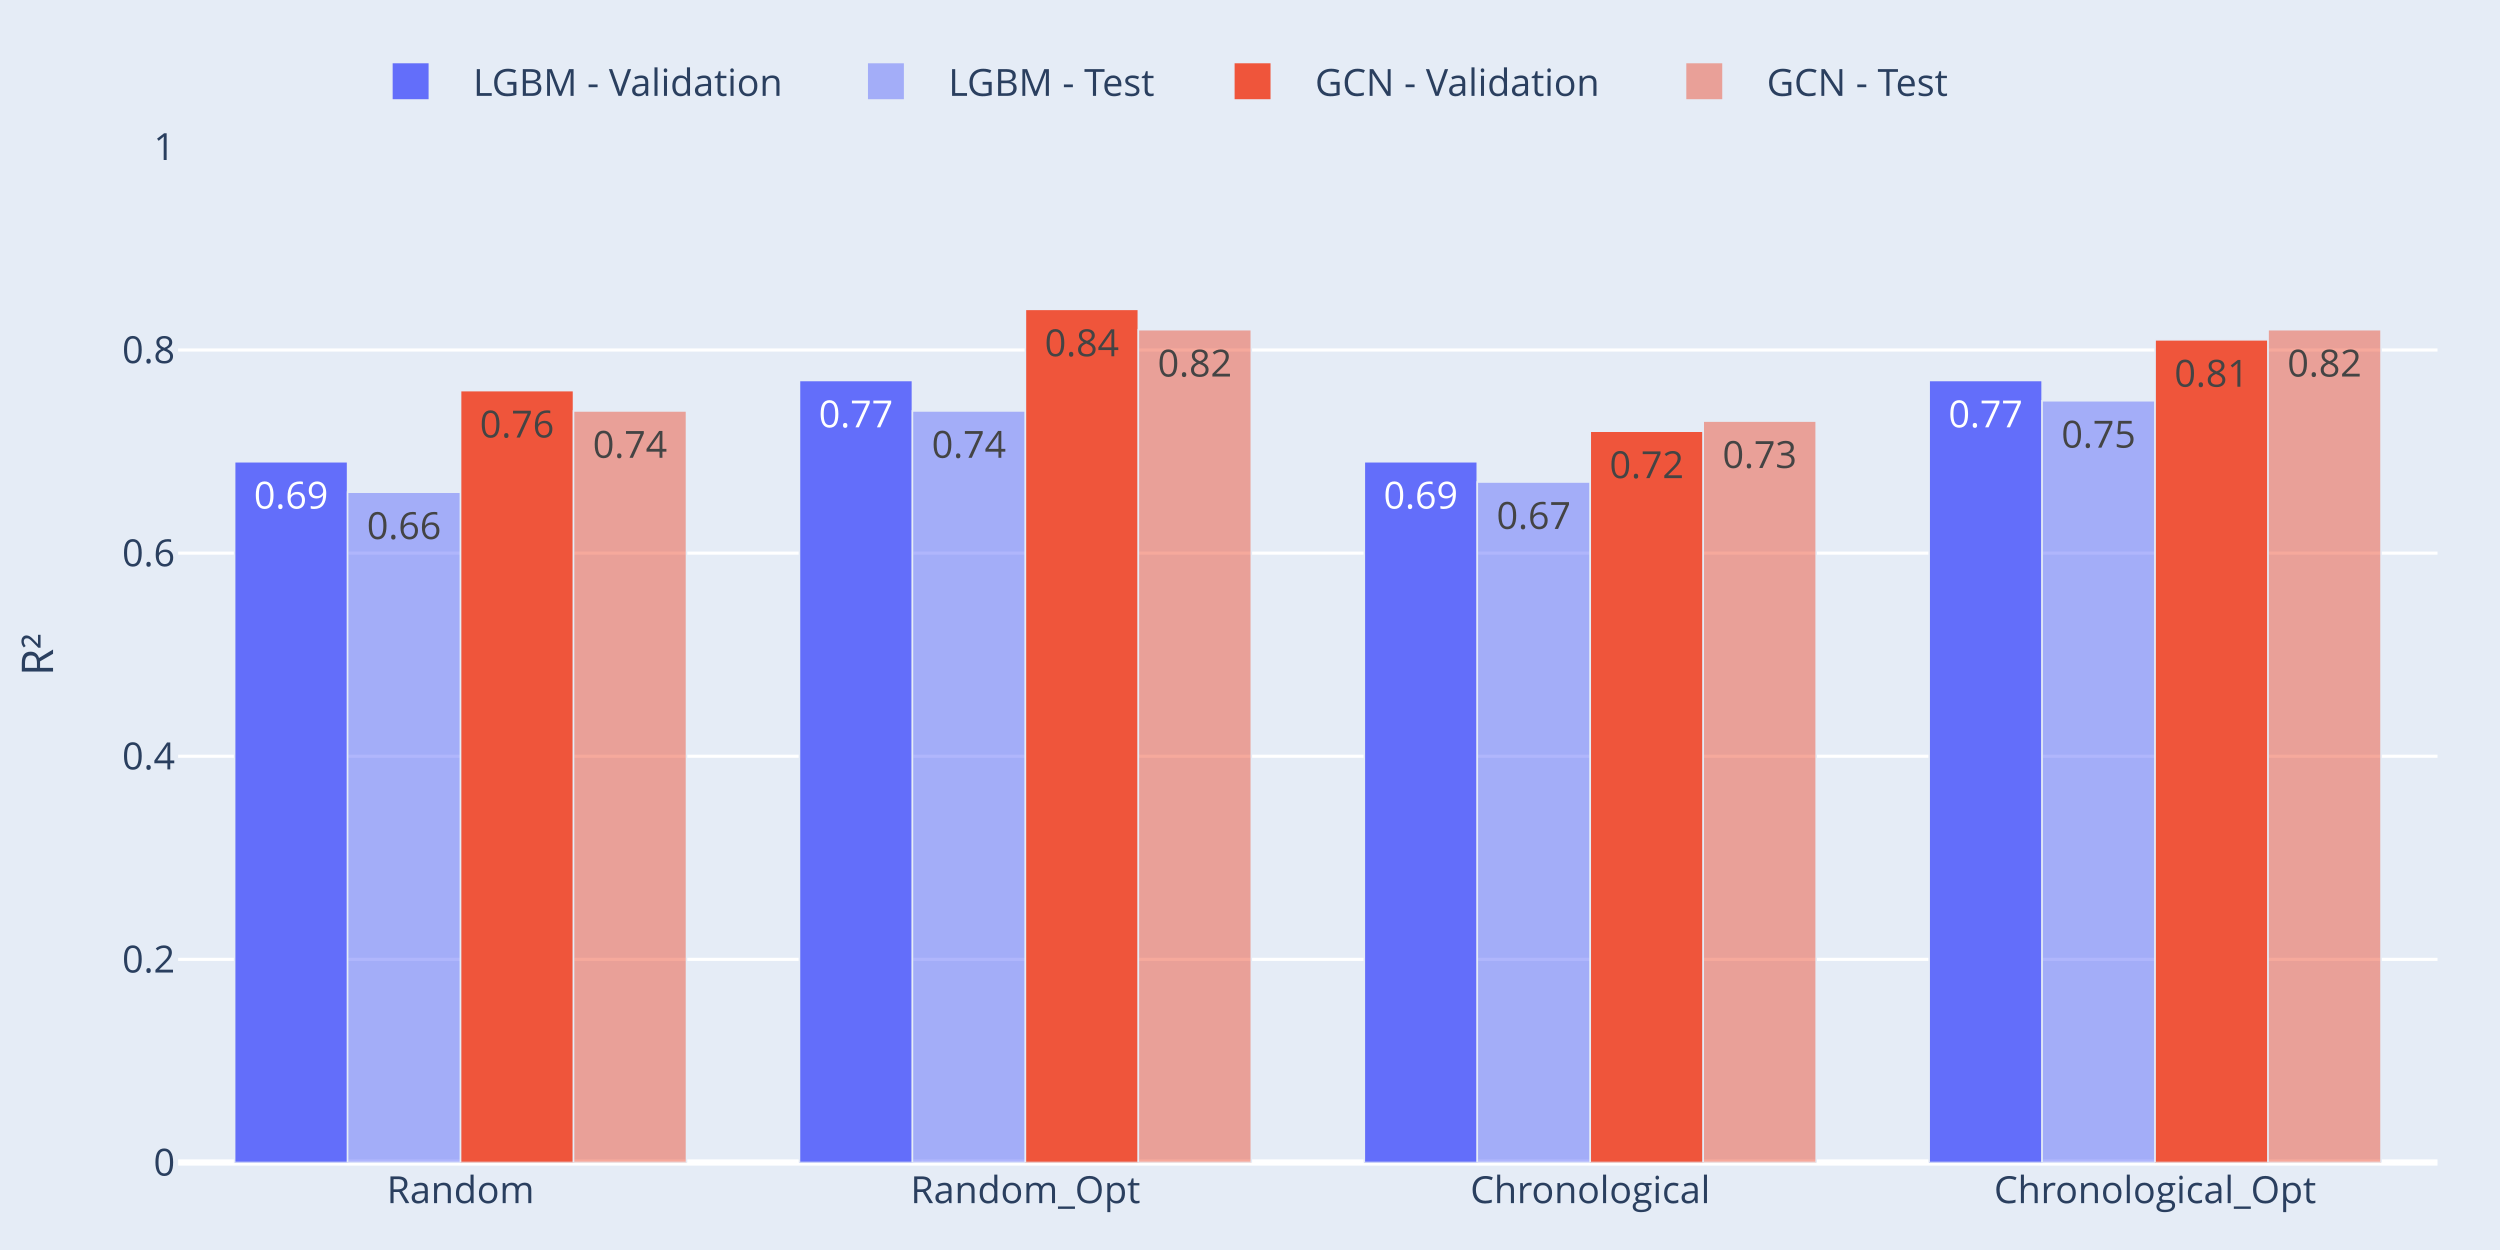
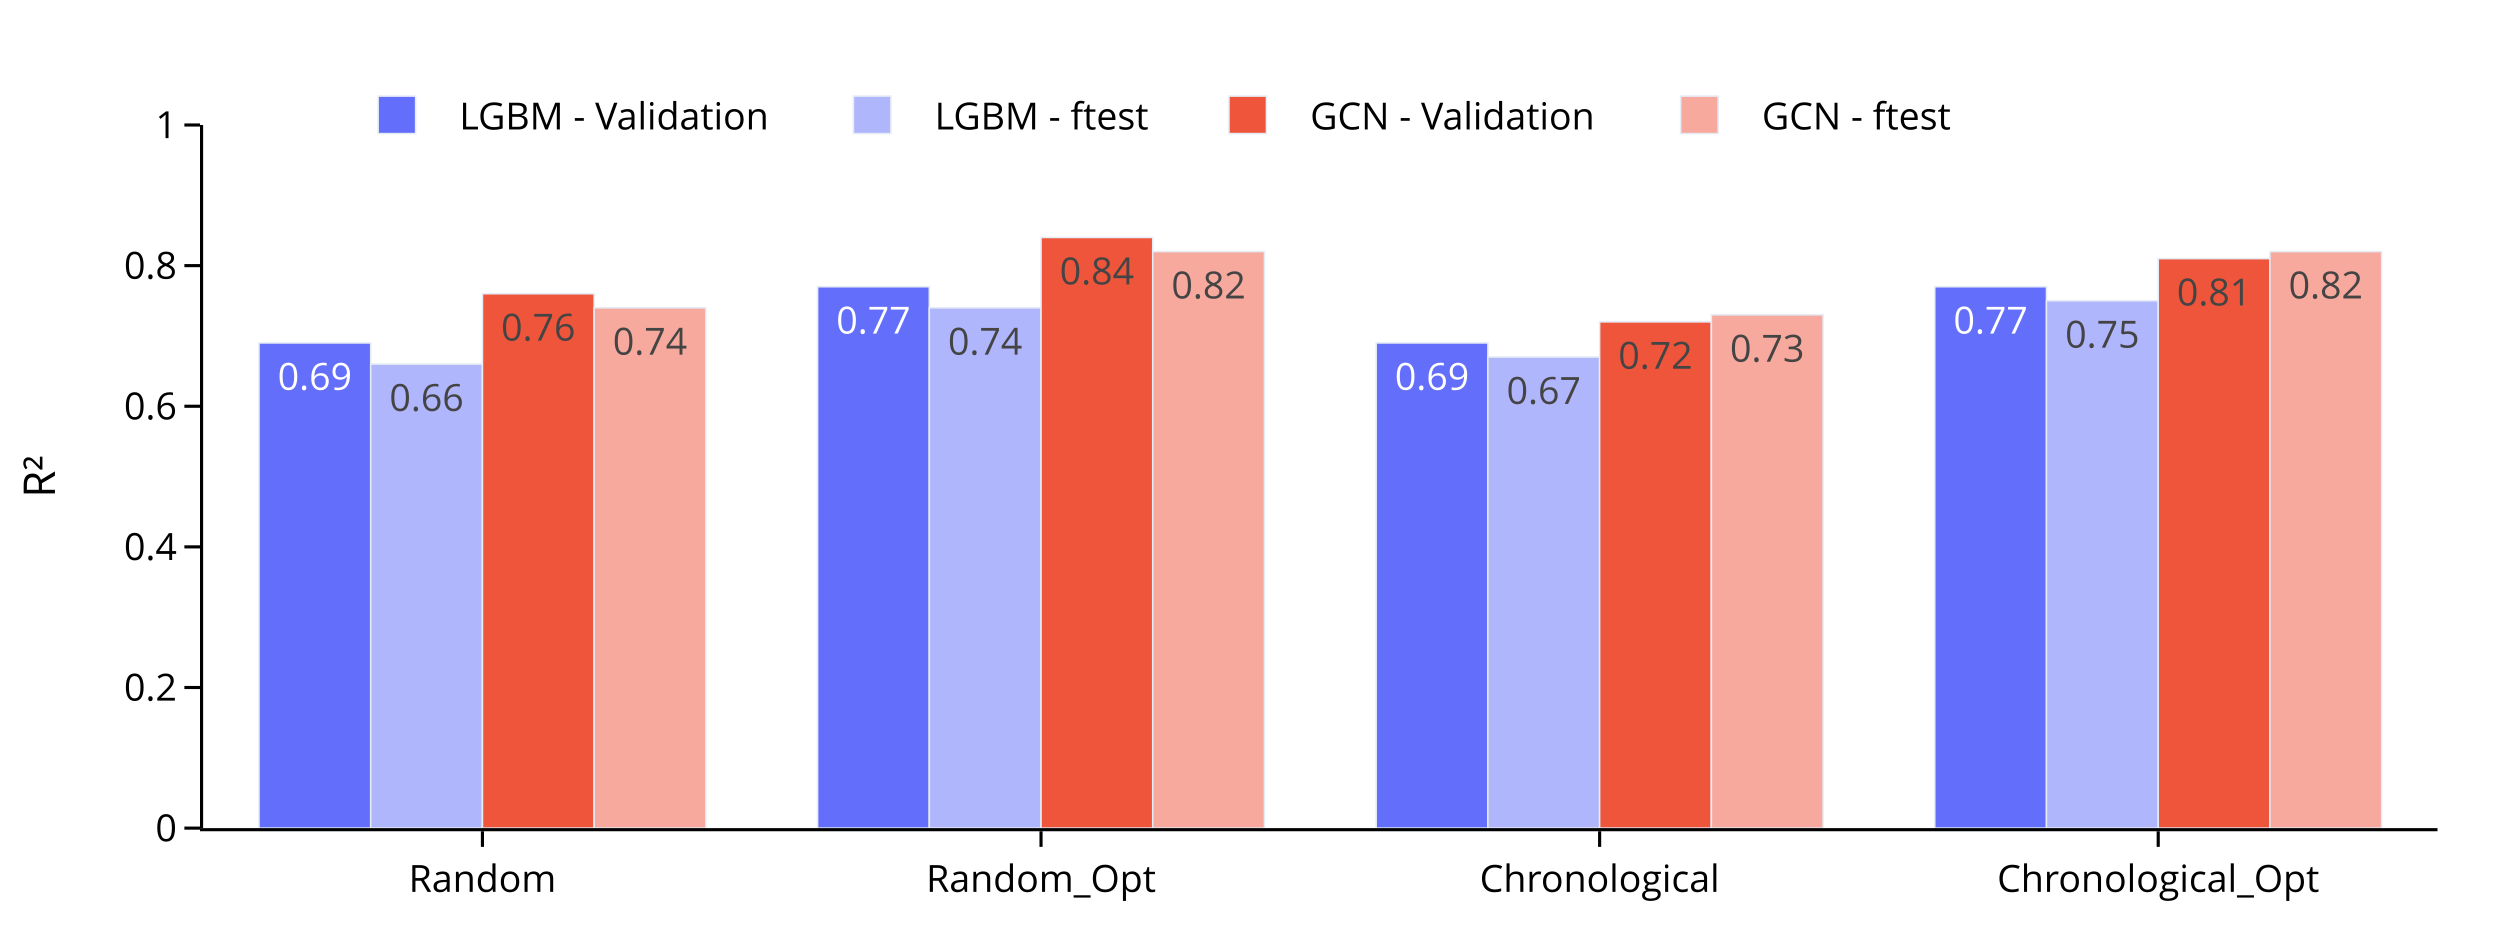
- <svg xmlns="http://www.w3.org/2000/svg" class="main-svg" width="1600" height="800" style="" viewBox="0 0 800 400">
-   <rect x="0" y="0" width="800" height="400" style="fill: rgb(229, 236, 246); fill-opacity: 1;" />
-   <defs id="defs-469ec6">
+ <svg xmlns="http://www.w3.org/2000/svg" class="main-svg" width="1600" height="600" style="" viewBox="0 0 800 300">
+   <rect x="0" y="0" width="800" height="300" style="fill: rgb(255, 255, 255); fill-opacity: 1;" />
+   <defs id="defs-5782c9">
    <g class="clips">
-       <clipPath id="clip469ec6xyplot" class="plotclip">
-         <rect width="723" height="325" />
-       </clipPath>
-       <clipPath class="axesclip" id="clip469ec6x">
-         <rect x="57" y="0" width="723" height="400" />
-       </clipPath>
-       <clipPath class="axesclip" id="clip469ec6y">
-         <rect x="0" y="47" width="800" height="325" />
-       </clipPath>
-       <clipPath class="axesclip" id="clip469ec6xy">
-         <rect x="57" y="47" width="723" height="325" />
+       <clipPath id="clip5782c9xyplot" class="plotclip">
+         <rect width="715" height="225" />
+       </clipPath>
+       <clipPath class="axesclip" id="clip5782c9x">
+         <rect x="65" y="0" width="715" height="300" />
+       </clipPath>
+       <clipPath class="axesclip" id="clip5782c9y">
+         <rect x="0" y="40" width="800" height="225" />
+       </clipPath>
+       <clipPath class="axesclip" id="clip5782c9xy">
+         <rect x="65" y="40" width="715" height="225" />
      </clipPath>
    </g>
    <g class="gradients" />
    <g class="patterns" />
  </defs>
  <g class="bglayer" />
  <g class="layer-below">
    <g class="imagelayer" />
    <g class="shapelayer" />
  </g>
  <g class="cartesianlayer">
    <g class="subplot xy">
      <g class="layer-subplot">
        <g class="shapelayer" />
        <g class="imagelayer" />
      </g>
      <g class="minor-gridlayer">
        <g class="x" />
        <g class="y" />
      </g>
      <g class="gridlayer">
        <g class="x" />
        <g class="y">
-           <path class="ygrid crisp" transform="translate(0,307)" d="M57,0h723" style="stroke: rgb(255, 255, 255); stroke-opacity: 1; stroke-width: 1px;" />
-           <path class="ygrid crisp" transform="translate(0,242)" d="M57,0h723" style="stroke: rgb(255, 255, 255); stroke-opacity: 1; stroke-width: 1px;" />
-           <path class="ygrid crisp" transform="translate(0,177)" d="M57,0h723" style="stroke: rgb(255, 255, 255); stroke-opacity: 1; stroke-width: 1px;" />
-           <path class="ygrid crisp" transform="translate(0,112)" d="M57,0h723" style="stroke: rgb(255, 255, 255); stroke-opacity: 1; stroke-width: 1px;" />
+           <path class="ygrid crisp" transform="translate(0,220)" d="M65,0h715" style="stroke: rgb(255, 255, 255); stroke-opacity: 1; stroke-width: 1px;" />
+           <path class="ygrid crisp" transform="translate(0,175)" d="M65,0h715" style="stroke: rgb(255, 255, 255); stroke-opacity: 1; stroke-width: 1px;" />
+           <path class="ygrid crisp" transform="translate(0,130)" d="M65,0h715" style="stroke: rgb(255, 255, 255); stroke-opacity: 1; stroke-width: 1px;" />
+           <path class="ygrid crisp" transform="translate(0,85)" d="M65,0h715" style="stroke: rgb(255, 255, 255); stroke-opacity: 1; stroke-width: 1px;" />
        </g>
      </g>
      <g class="zerolinelayer">
-         <path class="yzl zl crisp" transform="translate(0,372)" d="M57,0h723" style="stroke: rgb(255, 255, 255); stroke-opacity: 1; stroke-width: 2px;" />
+         <path class="yzl zl crisp" transform="translate(0,265)" d="M65,0h715" style="stroke: rgb(255, 255, 255); stroke-opacity: 1; stroke-width: 2px;" />
      </g>
      <g class="layer-between">
        <g class="shapelayer" />
        <g class="imagelayer" />
      </g>
      <path class="xlines-below" />
      <path class="ylines-below" />
      <g class="overlines-below" />
      <g class="xaxislayer-below" />
      <g class="yaxislayer-below" />
      <g class="overaxes-below" />
      <g class="overplot">
-         <g class="xy" transform="translate(57,47)" clip-path="url(#clip469ec6xyplot)">
+         <g class="xy" transform="translate(65,40)" clip-path="url(#clip5782c9xyplot)">
          <g class="barlayer mlayer">
            <g class="trace bars" style="opacity: 1;">
              <g class="points">
                <g class="point">
-                   <path d="M18.08,325V100.75H54.23V325Z" style="vector-effect: none; opacity: 1; stroke-width: 0.5px; fill: rgb(99, 110, 250); fill-opacity: 1; stroke: rgb(229, 236, 246); stroke-opacity: 1;" />
-                   <text class="bartext bartext-inside" text-anchor="middle" data-notex="1" x="0" y="0" style="font-family: 'Open Sans', verdana, arial, sans-serif; font-size: 12px; fill: rgb(255, 255, 255); fill-opacity: 1; white-space: pre;" transform="translate(36.155,115.75)">0.69</text>
-                 </g>
-                 <g class="point">
-                   <path d="M198.83,325V74.75H234.98V325Z" style="vector-effect: none; opacity: 1; stroke-width: 0.5px; fill: rgb(99, 110, 250); fill-opacity: 1; stroke: rgb(229, 236, 246); stroke-opacity: 1;" />
-                   <text class="bartext bartext-inside" text-anchor="middle" data-notex="1" x="0" y="0" style="font-family: 'Open Sans', verdana, arial, sans-serif; font-size: 12px; fill: rgb(255, 255, 255); fill-opacity: 1; white-space: pre;" transform="translate(216.905,89.75)">0.77</text>
-                 </g>
-                 <g class="point">
-                   <path d="M379.58,325V100.75H415.73V325Z" style="vector-effect: none; opacity: 1; stroke-width: 0.5px; fill: rgb(99, 110, 250); fill-opacity: 1; stroke: rgb(229, 236, 246); stroke-opacity: 1;" />
-                   <text class="bartext bartext-inside" text-anchor="middle" data-notex="1" x="0" y="0" style="font-family: 'Open Sans', verdana, arial, sans-serif; font-size: 12px; fill: rgb(255, 255, 255); fill-opacity: 1; white-space: pre;" transform="translate(397.655,115.75)">0.69</text>
-                 </g>
-                 <g class="point">
-                   <path d="M560.33,325V74.75H596.48V325Z" style="vector-effect: none; opacity: 1; stroke-width: 0.5px; fill: rgb(99, 110, 250); fill-opacity: 1; stroke: rgb(229, 236, 246); stroke-opacity: 1;" />
-                   <text class="bartext bartext-inside" text-anchor="middle" data-notex="1" x="0" y="0" style="font-family: 'Open Sans', verdana, arial, sans-serif; font-size: 12px; fill: rgb(255, 255, 255); fill-opacity: 1; white-space: pre;" transform="translate(578.405,89.75)">0.77</text>
-                 </g>
-               </g>
-             </g>
-             <g class="trace bars" style="opacity: 1;">
-               <g class="points">
-                 <g class="point">
-                   <path d="M54.23,325V110.5H90.38V325Z" style="vector-effect: none; opacity: 1; stroke-width: 0.5px; fill: rgb(99, 110, 250); fill-opacity: 0.5; stroke: rgb(229, 236, 246); stroke-opacity: 1;" />
-                   <text class="bartext bartext-inside" text-anchor="middle" data-notex="1" x="0" y="0" style="font-family: 'Open Sans', verdana, arial, sans-serif; font-size: 12px; fill: rgb(68, 68, 68); fill-opacity: 1; white-space: pre;" transform="translate(72.305,125.5)">0.66</text>
-                 </g>
-                 <g class="point">
-                   <path d="M234.98,325V84.5H271.13V325Z" style="vector-effect: none; opacity: 1; stroke-width: 0.5px; fill: rgb(99, 110, 250); fill-opacity: 0.5; stroke: rgb(229, 236, 246); stroke-opacity: 1;" />
-                   <text class="bartext bartext-inside" text-anchor="middle" data-notex="1" x="0" y="0" style="font-family: 'Open Sans', verdana, arial, sans-serif; font-size: 12px; fill: rgb(68, 68, 68); fill-opacity: 1; white-space: pre;" transform="translate(253.055,99.5)">0.74</text>
-                 </g>
-                 <g class="point">
-                   <path d="M415.73,325V107.25H451.88V325Z" style="vector-effect: none; opacity: 1; stroke-width: 0.5px; fill: rgb(99, 110, 250); fill-opacity: 0.5; stroke: rgb(229, 236, 246); stroke-opacity: 1;" />
-                   <text class="bartext bartext-inside" text-anchor="middle" data-notex="1" x="0" y="0" style="font-family: 'Open Sans', verdana, arial, sans-serif; font-size: 12px; fill: rgb(68, 68, 68); fill-opacity: 1; white-space: pre;" transform="translate(433.805,122.25)">0.67</text>
-                 </g>
-                 <g class="point">
-                   <path d="M596.47,325V81.25H632.63V325Z" style="vector-effect: none; opacity: 1; stroke-width: 0.5px; fill: rgb(99, 110, 250); fill-opacity: 0.5; stroke: rgb(229, 236, 246); stroke-opacity: 1;" />
-                   <text class="bartext bartext-inside" text-anchor="middle" data-notex="1" x="0" y="0" style="font-family: 'Open Sans', verdana, arial, sans-serif; font-size: 12px; fill: rgb(68, 68, 68); fill-opacity: 1; white-space: pre;" transform="translate(614.55,96.25)">0.75</text>
-                 </g>
-               </g>
-             </g>
-             <g class="trace bars" style="opacity: 1;">
-               <g class="points">
-                 <g class="point">
-                   <path d="M90.38,325V78H126.53V325Z" style="vector-effect: none; opacity: 1; stroke-width: 0.5px; fill: rgb(239, 85, 59); fill-opacity: 1; stroke: rgb(229, 236, 246); stroke-opacity: 1;" />
-                   <text class="bartext bartext-inside" text-anchor="middle" data-notex="1" x="0" y="0" style="font-family: 'Open Sans', verdana, arial, sans-serif; font-size: 12px; fill: rgb(68, 68, 68); fill-opacity: 1; white-space: pre;" transform="translate(108.455,93)">0.76</text>
-                 </g>
-                 <g class="point">
-                   <path d="M271.13,325V52H307.27V325Z" style="vector-effect: none; opacity: 1; stroke-width: 0.5px; fill: rgb(239, 85, 59); fill-opacity: 1; stroke: rgb(229, 236, 246); stroke-opacity: 1;" />
-                   <text class="bartext bartext-inside" text-anchor="middle" data-notex="1" x="0" y="0" style="font-family: 'Open Sans', verdana, arial, sans-serif; font-size: 12px; fill: rgb(68, 68, 68); fill-opacity: 1; white-space: pre;" transform="translate(289.2,67)">0.84</text>
-                 </g>
-                 <g class="point">
-                   <path d="M451.88,325V91H488.03V325Z" style="vector-effect: none; opacity: 1; stroke-width: 0.5px; fill: rgb(239, 85, 59); fill-opacity: 1; stroke: rgb(229, 236, 246); stroke-opacity: 1;" />
-                   <text class="bartext bartext-inside" text-anchor="middle" data-notex="1" x="0" y="0" style="font-family: 'Open Sans', verdana, arial, sans-serif; font-size: 12px; fill: rgb(68, 68, 68); fill-opacity: 1; white-space: pre;" transform="translate(469.955,106)">0.72</text>
-                 </g>
-                 <g class="point">
-                   <path d="M632.63,325V61.75H668.78V325Z" style="vector-effect: none; opacity: 1; stroke-width: 0.5px; fill: rgb(239, 85, 59); fill-opacity: 1; stroke: rgb(229, 236, 246); stroke-opacity: 1;" />
-                   <text class="bartext bartext-inside" text-anchor="middle" data-notex="1" x="0" y="0" style="font-family: 'Open Sans', verdana, arial, sans-serif; font-size: 12px; fill: rgb(68, 68, 68); fill-opacity: 1; white-space: pre;" transform="translate(650.705,76.75)">0.81</text>
-                 </g>
-               </g>
-             </g>
-             <g class="trace bars" style="opacity: 1;">
-               <g class="points">
-                 <g class="point">
-                   <path d="M126.53,325V84.5H162.68V325Z" style="vector-effect: none; opacity: 1; stroke-width: 0.5px; fill: rgb(239, 85, 59); fill-opacity: 0.5; stroke: rgb(229, 236, 246); stroke-opacity: 1;" />
-                   <text class="bartext bartext-inside" text-anchor="middle" data-notex="1" x="0" y="0" style="font-family: 'Open Sans', verdana, arial, sans-serif; font-size: 12px; fill: rgb(68, 68, 68); fill-opacity: 1; white-space: pre;" transform="translate(144.605,99.5)">0.74</text>
-                 </g>
-                 <g class="point">
-                   <path d="M307.27,325V58.5H343.42V325Z" style="vector-effect: none; opacity: 1; stroke-width: 0.5px; fill: rgb(239, 85, 59); fill-opacity: 0.5; stroke: rgb(229, 236, 246); stroke-opacity: 1;" />
-                   <text class="bartext bartext-inside" text-anchor="middle" data-notex="1" x="0" y="0" style="font-family: 'Open Sans', verdana, arial, sans-serif; font-size: 12px; fill: rgb(68, 68, 68); fill-opacity: 1; white-space: pre;" transform="translate(325.345,73.5)">0.82</text>
-                 </g>
-                 <g class="point">
-                   <path d="M488.03,325V87.75H524.18V325Z" style="vector-effect: none; opacity: 1; stroke-width: 0.5px; fill: rgb(239, 85, 59); fill-opacity: 0.5; stroke: rgb(229, 236, 246); stroke-opacity: 1;" />
-                   <text class="bartext bartext-inside" text-anchor="middle" data-notex="1" x="0" y="0" style="font-family: 'Open Sans', verdana, arial, sans-serif; font-size: 12px; fill: rgb(68, 68, 68); fill-opacity: 1; white-space: pre;" transform="translate(506.105,102.75)">0.73</text>
-                 </g>
-                 <g class="point">
-                   <path d="M668.78,325V58.5H704.93V325Z" style="vector-effect: none; opacity: 1; stroke-width: 0.5px; fill: rgb(239, 85, 59); fill-opacity: 0.5; stroke: rgb(229, 236, 246); stroke-opacity: 1;" />
-                   <text class="bartext bartext-inside" text-anchor="middle" data-notex="1" x="0" y="0" style="font-family: 'Open Sans', verdana, arial, sans-serif; font-size: 12px; fill: rgb(68, 68, 68); fill-opacity: 1; white-space: pre;" transform="translate(686.855,73.5)">0.82</text>
+                   <path d="M17.88,225V69.75H53.63V225Z" style="vector-effect: none; opacity: 1; stroke-width: 0.5px; fill: rgb(99, 110, 250); fill-opacity: 1; stroke: rgb(229, 236, 246); stroke-opacity: 1;" />
+                   <text class="bartext bartext-inside" text-anchor="middle" data-notex="1" x="0" y="0" style="font-family: 'Open Sans', verdana, arial, sans-serif; font-size: 12px; fill: rgb(255, 255, 255); fill-opacity: 1; white-space: pre;" transform="translate(35.755,84.75)">0.69</text>
+                 </g>
+                 <g class="point">
+                   <path d="M196.63,225V51.75H232.38V225Z" style="vector-effect: none; opacity: 1; stroke-width: 0.5px; fill: rgb(99, 110, 250); fill-opacity: 1; stroke: rgb(229, 236, 246); stroke-opacity: 1;" />
+                   <text class="bartext bartext-inside" text-anchor="middle" data-notex="1" x="0" y="0" style="font-family: 'Open Sans', verdana, arial, sans-serif; font-size: 12px; fill: rgb(255, 255, 255); fill-opacity: 1; white-space: pre;" transform="translate(214.505,66.75)">0.77</text>
+                 </g>
+                 <g class="point">
+                   <path d="M375.38,225V69.75H411.13V225Z" style="vector-effect: none; opacity: 1; stroke-width: 0.5px; fill: rgb(99, 110, 250); fill-opacity: 1; stroke: rgb(229, 236, 246); stroke-opacity: 1;" />
+                   <text class="bartext bartext-inside" text-anchor="middle" data-notex="1" x="0" y="0" style="font-family: 'Open Sans', verdana, arial, sans-serif; font-size: 12px; fill: rgb(255, 255, 255); fill-opacity: 1; white-space: pre;" transform="translate(393.255,84.75)">0.69</text>
+                 </g>
+                 <g class="point">
+                   <path d="M554.13,225V51.75H589.88V225Z" style="vector-effect: none; opacity: 1; stroke-width: 0.5px; fill: rgb(99, 110, 250); fill-opacity: 1; stroke: rgb(229, 236, 246); stroke-opacity: 1;" />
+                   <text class="bartext bartext-inside" text-anchor="middle" data-notex="1" x="0" y="0" style="font-family: 'Open Sans', verdana, arial, sans-serif; font-size: 12px; fill: rgb(255, 255, 255); fill-opacity: 1; white-space: pre;" transform="translate(572.005,66.75)">0.77</text>
+                 </g>
+               </g>
+             </g>
+             <g class="trace bars" style="opacity: 1;">
+               <g class="points">
+                 <g class="point">
+                   <path d="M53.63,225V76.5H89.38V225Z" style="vector-effect: none; opacity: 1; stroke-width: 0.5px; fill: rgb(99, 110, 250); fill-opacity: 0.5; stroke: rgb(229, 236, 246); stroke-opacity: 1;" />
+                   <text class="bartext bartext-inside" text-anchor="middle" data-notex="1" x="0" y="0" style="font-family: 'Open Sans', verdana, arial, sans-serif; font-size: 12px; fill: rgb(68, 68, 68); fill-opacity: 1; white-space: pre;" transform="translate(71.505,91.5)">0.66</text>
+                 </g>
+                 <g class="point">
+                   <path d="M232.38,225V58.5H268.13V225Z" style="vector-effect: none; opacity: 1; stroke-width: 0.5px; fill: rgb(99, 110, 250); fill-opacity: 0.5; stroke: rgb(229, 236, 246); stroke-opacity: 1;" />
+                   <text class="bartext bartext-inside" text-anchor="middle" data-notex="1" x="0" y="0" style="font-family: 'Open Sans', verdana, arial, sans-serif; font-size: 12px; fill: rgb(68, 68, 68); fill-opacity: 1; white-space: pre;" transform="translate(250.255,73.5)">0.74</text>
+                 </g>
+                 <g class="point">
+                   <path d="M411.13,225V74.25H446.88V225Z" style="vector-effect: none; opacity: 1; stroke-width: 0.5px; fill: rgb(99, 110, 250); fill-opacity: 0.5; stroke: rgb(229, 236, 246); stroke-opacity: 1;" />
+                   <text class="bartext bartext-inside" text-anchor="middle" data-notex="1" x="0" y="0" style="font-family: 'Open Sans', verdana, arial, sans-serif; font-size: 12px; fill: rgb(68, 68, 68); fill-opacity: 1; white-space: pre;" transform="translate(429.005,89.25)">0.67</text>
+                 </g>
+                 <g class="point">
+                   <path d="M589.88,225V56.25H625.63V225Z" style="vector-effect: none; opacity: 1; stroke-width: 0.5px; fill: rgb(99, 110, 250); fill-opacity: 0.5; stroke: rgb(229, 236, 246); stroke-opacity: 1;" />
+                   <text class="bartext bartext-inside" text-anchor="middle" data-notex="1" x="0" y="0" style="font-family: 'Open Sans', verdana, arial, sans-serif; font-size: 12px; fill: rgb(68, 68, 68); fill-opacity: 1; white-space: pre;" transform="translate(607.755,71.25)">0.75</text>
+                 </g>
+               </g>
+             </g>
+             <g class="trace bars" style="opacity: 1;">
+               <g class="points">
+                 <g class="point">
+                   <path d="M89.38,225V54H125.13V225Z" style="vector-effect: none; opacity: 1; stroke-width: 0.5px; fill: rgb(239, 85, 59); fill-opacity: 1; stroke: rgb(229, 236, 246); stroke-opacity: 1;" />
+                   <text class="bartext bartext-inside" text-anchor="middle" data-notex="1" x="0" y="0" style="font-family: 'Open Sans', verdana, arial, sans-serif; font-size: 12px; fill: rgb(68, 68, 68); fill-opacity: 1; white-space: pre;" transform="translate(107.255,69)">0.76</text>
+                 </g>
+                 <g class="point">
+                   <path d="M268.13,225V36H303.88V225Z" style="vector-effect: none; opacity: 1; stroke-width: 0.5px; fill: rgb(239, 85, 59); fill-opacity: 1; stroke: rgb(229, 236, 246); stroke-opacity: 1;" />
+                   <text class="bartext bartext-inside" text-anchor="middle" data-notex="1" x="0" y="0" style="font-family: 'Open Sans', verdana, arial, sans-serif; font-size: 12px; fill: rgb(68, 68, 68); fill-opacity: 1; white-space: pre;" transform="translate(286.005,51)">0.84</text>
+                 </g>
+                 <g class="point">
+                   <path d="M446.88,225V63H482.63V225Z" style="vector-effect: none; opacity: 1; stroke-width: 0.5px; fill: rgb(239, 85, 59); fill-opacity: 1; stroke: rgb(229, 236, 246); stroke-opacity: 1;" />
+                   <text class="bartext bartext-inside" text-anchor="middle" data-notex="1" x="0" y="0" style="font-family: 'Open Sans', verdana, arial, sans-serif; font-size: 12px; fill: rgb(68, 68, 68); fill-opacity: 1; white-space: pre;" transform="translate(464.755,78)">0.72</text>
+                 </g>
+                 <g class="point">
+                   <path d="M625.63,225V42.75H661.38V225Z" style="vector-effect: none; opacity: 1; stroke-width: 0.5px; fill: rgb(239, 85, 59); fill-opacity: 1; stroke: rgb(229, 236, 246); stroke-opacity: 1;" />
+                   <text class="bartext bartext-inside" text-anchor="middle" data-notex="1" x="0" y="0" style="font-family: 'Open Sans', verdana, arial, sans-serif; font-size: 12px; fill: rgb(68, 68, 68); fill-opacity: 1; white-space: pre;" transform="translate(643.505,57.75)">0.81</text>
+                 </g>
+               </g>
+             </g>
+             <g class="trace bars" style="opacity: 1;">
+               <g class="points">
+                 <g class="point">
+                   <path d="M125.13,225V58.5H160.88V225Z" style="vector-effect: none; opacity: 1; stroke-width: 0.5px; fill: rgb(239, 85, 59); fill-opacity: 0.5; stroke: rgb(229, 236, 246); stroke-opacity: 1;" />
+                   <text class="bartext bartext-inside" text-anchor="middle" data-notex="1" x="0" y="0" style="font-family: 'Open Sans', verdana, arial, sans-serif; font-size: 12px; fill: rgb(68, 68, 68); fill-opacity: 1; white-space: pre;" transform="translate(143.005,73.5)">0.74</text>
+                 </g>
+                 <g class="point">
+                   <path d="M303.88,225V40.5H339.63V225Z" style="vector-effect: none; opacity: 1; stroke-width: 0.5px; fill: rgb(239, 85, 59); fill-opacity: 0.5; stroke: rgb(229, 236, 246); stroke-opacity: 1;" />
+                   <text class="bartext bartext-inside" text-anchor="middle" data-notex="1" x="0" y="0" style="font-family: 'Open Sans', verdana, arial, sans-serif; font-size: 12px; fill: rgb(68, 68, 68); fill-opacity: 1; white-space: pre;" transform="translate(321.755,55.5)">0.82</text>
+                 </g>
+                 <g class="point">
+                   <path d="M482.63,225V60.75H518.38V225Z" style="vector-effect: none; opacity: 1; stroke-width: 0.5px; fill: rgb(239, 85, 59); fill-opacity: 0.5; stroke: rgb(229, 236, 246); stroke-opacity: 1;" />
+                   <text class="bartext bartext-inside" text-anchor="middle" data-notex="1" x="0" y="0" style="font-family: 'Open Sans', verdana, arial, sans-serif; font-size: 12px; fill: rgb(68, 68, 68); fill-opacity: 1; white-space: pre;" transform="translate(500.505,75.75)">0.73</text>
+                 </g>
+                 <g class="point">
+                   <path d="M661.38,225V40.5H697.13V225Z" style="vector-effect: none; opacity: 1; stroke-width: 0.5px; fill: rgb(239, 85, 59); fill-opacity: 0.5; stroke: rgb(229, 236, 246); stroke-opacity: 1;" />
+                   <text class="bartext bartext-inside" text-anchor="middle" data-notex="1" x="0" y="0" style="font-family: 'Open Sans', verdana, arial, sans-serif; font-size: 12px; fill: rgb(68, 68, 68); fill-opacity: 1; white-space: pre;" transform="translate(679.255,55.5)">0.82</text>
                </g>
              </g>
            </g>
          </g>
        </g>
      </g>
      <g class="zerolinelayer-above" />
-       <path class="xlines-above crisp" d="M0,0" style="fill: none;" />
-       <path class="ylines-above crisp" d="M0,0" style="fill: none;" />
+       <path class="xlines-above crisp" d="M64,265.5H780" style="fill: none; stroke-width: 1px; stroke: rgb(0, 0, 0); stroke-opacity: 1;" />
+       <path class="ylines-above crisp" d="M64.5,40V265" style="fill: none; stroke-width: 1px; stroke: rgb(0, 0, 0); stroke-opacity: 1;" />
      <g class="overlines-above" />
      <g class="xaxislayer-above">
-         <g class="xtick">
-           <text text-anchor="middle" x="0" y="385" transform="translate(147.38,0)" style="font-family: 'Open Sans', verdana, arial, sans-serif; font-size: 12px; fill: rgb(42, 63, 95); fill-opacity: 1; white-space: pre;">Random</text>
-         </g>
-         <g class="xtick">
-           <text text-anchor="middle" x="0" y="385" transform="translate(328.13,0)" style="font-family: 'Open Sans', verdana, arial, sans-serif; font-size: 12px; fill: rgb(42, 63, 95); fill-opacity: 1; white-space: pre;">Random_Opt</text>
-         </g>
-         <g class="xtick">
-           <text text-anchor="middle" x="0" y="385" transform="translate(508.88,0)" style="font-family: 'Open Sans', verdana, arial, sans-serif; font-size: 12px; fill: rgb(42, 63, 95); fill-opacity: 1; white-space: pre;">Chronological</text>
-         </g>
-         <g class="xtick">
-           <text text-anchor="middle" x="0" y="385" transform="translate(689.63,0)" style="font-family: 'Open Sans', verdana, arial, sans-serif; font-size: 12px; fill: rgb(42, 63, 95); fill-opacity: 1; white-space: pre;">Chronological_Opt</text>
+         <path class="xtick ticks crisp" d="M0,266v5" transform="translate(154.38,0)" style="stroke: rgb(0, 0, 0); stroke-opacity: 1; stroke-width: 1px;" />
+         <path class="xtick ticks crisp" d="M0,266v5" transform="translate(333.13,0)" style="stroke: rgb(0, 0, 0); stroke-opacity: 1; stroke-width: 1px;" />
+         <path class="xtick ticks crisp" d="M0,266v5" transform="translate(511.88,0)" style="stroke: rgb(0, 0, 0); stroke-opacity: 1; stroke-width: 1px;" />
+         <path class="xtick ticks crisp" d="M0,266v5" transform="translate(690.63,0)" style="stroke: rgb(0, 0, 0); stroke-opacity: 1; stroke-width: 1px;" />
+         <g class="xtick">
+           <text text-anchor="middle" x="0" y="285.4" transform="translate(154.38,0)" style="font-family: 'Open Sans', verdana, arial, sans-serif; font-size: 12px; fill: rgb(0, 0, 0); fill-opacity: 1; white-space: pre;">Random</text>
+         </g>
+         <g class="xtick">
+           <text text-anchor="middle" x="0" y="285.4" transform="translate(333.13,0)" style="font-family: 'Open Sans', verdana, arial, sans-serif; font-size: 12px; fill: rgb(0, 0, 0); fill-opacity: 1; white-space: pre;">Random_Opt</text>
+         </g>
+         <g class="xtick">
+           <text text-anchor="middle" x="0" y="285.4" transform="translate(511.88,0)" style="font-family: 'Open Sans', verdana, arial, sans-serif; font-size: 12px; fill: rgb(0, 0, 0); fill-opacity: 1; white-space: pre;">Chronological</text>
+         </g>
+         <g class="xtick">
+           <text text-anchor="middle" x="0" y="285.4" transform="translate(690.63,0)" style="font-family: 'Open Sans', verdana, arial, sans-serif; font-size: 12px; fill: rgb(0, 0, 0); fill-opacity: 1; white-space: pre;">Chronological_Opt</text>
        </g>
      </g>
      <g class="yaxislayer-above">
-         <g class="ytick">
-           <text text-anchor="end" x="56" y="4.2" transform="translate(0,372)" style="font-family: 'Open Sans', verdana, arial, sans-serif; font-size: 12px; fill: rgb(42, 63, 95); fill-opacity: 1; white-space: pre;">0</text>
-         </g>
-         <g class="ytick">
-           <text text-anchor="end" x="56" y="4.2" style="font-family: 'Open Sans', verdana, arial, sans-serif; font-size: 12px; fill: rgb(42, 63, 95); fill-opacity: 1; white-space: pre;" transform="translate(0,307)">0.2</text>
-         </g>
-         <g class="ytick">
-           <text text-anchor="end" x="56" y="4.2" style="font-family: 'Open Sans', verdana, arial, sans-serif; font-size: 12px; fill: rgb(42, 63, 95); fill-opacity: 1; white-space: pre;" transform="translate(0,242)">0.4</text>
-         </g>
-         <g class="ytick">
-           <text text-anchor="end" x="56" y="4.2" style="font-family: 'Open Sans', verdana, arial, sans-serif; font-size: 12px; fill: rgb(42, 63, 95); fill-opacity: 1; white-space: pre;" transform="translate(0,177)">0.6</text>
-         </g>
-         <g class="ytick">
-           <text text-anchor="end" x="56" y="4.2" style="font-family: 'Open Sans', verdana, arial, sans-serif; font-size: 12px; fill: rgb(42, 63, 95); fill-opacity: 1; white-space: pre;" transform="translate(0,112)">0.8</text>
-         </g>
-         <g class="ytick">
-           <text text-anchor="end" x="56" y="4.2" style="font-family: 'Open Sans', verdana, arial, sans-serif; font-size: 12px; fill: rgb(42, 63, 95); fill-opacity: 1; white-space: pre;" transform="translate(0,47)">1</text>
+         <path class="ytick ticks crisp" d="M64,0h-5" transform="translate(0,265)" style="stroke: rgb(0, 0, 0); stroke-opacity: 1; stroke-width: 1px;" />
+         <path class="ytick ticks crisp" d="M64,0h-5" transform="translate(0,220)" style="stroke: rgb(0, 0, 0); stroke-opacity: 1; stroke-width: 1px;" />
+         <path class="ytick ticks crisp" d="M64,0h-5" transform="translate(0,175)" style="stroke: rgb(0, 0, 0); stroke-opacity: 1; stroke-width: 1px;" />
+         <path class="ytick ticks crisp" d="M64,0h-5" transform="translate(0,130)" style="stroke: rgb(0, 0, 0); stroke-opacity: 1; stroke-width: 1px;" />
+         <path class="ytick ticks crisp" d="M64,0h-5" transform="translate(0,85)" style="stroke: rgb(0, 0, 0); stroke-opacity: 1; stroke-width: 1px;" />
+         <path class="ytick ticks crisp" d="M64,0h-5" transform="translate(0,40)" style="stroke: rgb(0, 0, 0); stroke-opacity: 1; stroke-width: 1px;" />
+         <g class="ytick">
+           <text text-anchor="end" x="56.6" y="4.2" transform="translate(0,265)" style="font-family: 'Open Sans', verdana, arial, sans-serif; font-size: 12px; fill: rgb(0, 0, 0); fill-opacity: 1; white-space: pre;">0</text>
+         </g>
+         <g class="ytick">
+           <text text-anchor="end" x="56.6" y="4.2" style="font-family: 'Open Sans', verdana, arial, sans-serif; font-size: 12px; fill: rgb(0, 0, 0); fill-opacity: 1; white-space: pre;" transform="translate(0,220)">0.2</text>
+         </g>
+         <g class="ytick">
+           <text text-anchor="end" x="56.6" y="4.2" style="font-family: 'Open Sans', verdana, arial, sans-serif; font-size: 12px; fill: rgb(0, 0, 0); fill-opacity: 1; white-space: pre;" transform="translate(0,175)">0.4</text>
+         </g>
+         <g class="ytick">
+           <text text-anchor="end" x="56.6" y="4.2" style="font-family: 'Open Sans', verdana, arial, sans-serif; font-size: 12px; fill: rgb(0, 0, 0); fill-opacity: 1; white-space: pre;" transform="translate(0,130)">0.6</text>
+         </g>
+         <g class="ytick">
+           <text text-anchor="end" x="56.6" y="4.2" style="font-family: 'Open Sans', verdana, arial, sans-serif; font-size: 12px; fill: rgb(0, 0, 0); fill-opacity: 1; white-space: pre;" transform="translate(0,85)">0.8</text>
+         </g>
+         <g class="ytick">
+           <text text-anchor="end" x="56.6" y="4.2" style="font-family: 'Open Sans', verdana, arial, sans-serif; font-size: 12px; fill: rgb(0, 0, 0); fill-opacity: 1; white-space: pre;" transform="translate(0,40)">1</text>
        </g>
      </g>
      <g class="overaxes-above" />
    </g>
  </g>
  <g class="polarlayer" />
  <g class="smithlayer" />
  <g class="ternarylayer" />
  <g class="geolayer" />
  <g class="funnelarealayer" />
  <g class="pielayer" />
  <g class="iciclelayer" />
  <g class="treemaplayer" />
  <g class="sunburstlayer" />
  <g class="glimages" />
-   <defs id="topdefs-469ec6">
+   <defs id="topdefs-5782c9">
    <g class="clips" />
-     <clipPath id="legend469ec6">
-       <rect width="524" height="29" x="0" y="0" />
+     <clipPath id="legend5782c9">
+       <rect width="530" height="29" x="0" y="0" />
    </clipPath>
  </defs>
  <g class="layer-above">
    <g class="imagelayer" />
    <g class="shapelayer" />
  </g>
  <g class="infolayer">
-     <g class="legend" pointer-events="all" transform="translate(111.4,11.5)">
-       <rect class="bg" shape-rendering="crispEdges" style="stroke: rgb(68, 68, 68); stroke-opacity: 1; fill: rgb(229, 236, 246); fill-opacity: 1; stroke-width: 0px;" width="524" height="29" x="0" y="0" />
-       <g class="scrollbox" transform="" clip-path="url(#legend469ec6)">
+     <g class="legend" pointer-events="all" transform="translate(107,22.25)">
+       <rect class="bg" shape-rendering="crispEdges" style="stroke: rgb(68, 68, 68); stroke-opacity: 1; fill: rgb(255, 255, 255); fill-opacity: 1; stroke-width: 0px;" width="530" height="29" x="0" y="0" />
+       <g class="scrollbox" transform="" clip-path="url(#legend5782c9)">
        <g class="groups">
          <g class="traces" transform="translate(0,14.5)" style="opacity: 1;">
-             <text class="legendtext" text-anchor="start" x="40" y="4.68" style="font-family: 'Open Sans', verdana, arial, sans-serif; font-size: 12px; fill: rgb(42, 63, 95); fill-opacity: 1; white-space: pre;">LGBM - Validation</text>
+             <text class="legendtext" text-anchor="start" x="40" y="4.68" style="font-family: 'Open Sans', verdana, arial, sans-serif; font-size: 12px; fill: rgb(0, 0, 0); fill-opacity: 1; white-space: pre;">LGBM - Validation</text>
            <g class="layers" style="opacity: 1;">
              <g class="legendfill" />
              <g class="legendlines" />
              <g class="legendsymbols">
                <g class="legendpoints">
                  <path class="legendundefined" d="M6,6H-6V-6H6Z" transform="translate(20,0)" style="stroke-width: 0.5px; fill: rgb(99, 110, 250); fill-opacity: 1; stroke: rgb(229, 236, 246); stroke-opacity: 1;" />
                </g>
              </g>
            </g>
            <rect class="legendtoggle" x="0" y="-9.5" width="149.594" height="19" style="fill: rgb(0, 0, 0); fill-opacity: 0;" />
          </g>
          <g class="traces" transform="translate(152.0938,14.5)" style="opacity: 1;">
-             <text class="legendtext" text-anchor="start" x="40" y="4.68" style="font-family: 'Open Sans', verdana, arial, sans-serif; font-size: 12px; fill: rgb(42, 63, 95); fill-opacity: 1; white-space: pre;">LGBM - Test</text>
+             <text class="legendtext" text-anchor="start" x="40" y="4.68" style="font-family: 'Open Sans', verdana, arial, sans-serif; font-size: 12px; fill: rgb(0, 0, 0); fill-opacity: 1; white-space: pre;">LGBM - ftest</text>
            <g class="layers" style="opacity: 1;">
              <g class="legendfill" />
              <g class="legendlines" />
              <g class="legendsymbols">
                <g class="legendpoints">
                  <path class="legendundefined" d="M6,6H-6V-6H6Z" transform="translate(20,0)" style="stroke-width: 0.5px; fill: rgb(99, 110, 250); fill-opacity: 0.5; stroke: rgb(229, 236, 246); stroke-opacity: 1;" />
                </g>
              </g>
            </g>
-             <rect class="legendtoggle" x="0" y="-9.5" width="114.828" height="19" style="fill: rgb(0, 0, 0); fill-opacity: 0;" />
-           </g>
-           <g class="traces" transform="translate(269.4219,14.5)" style="opacity: 1;">
-             <text class="legendtext" text-anchor="start" x="40" y="4.68" style="font-family: 'Open Sans', verdana, arial, sans-serif; font-size: 12px; fill: rgb(42, 63, 95); fill-opacity: 1; white-space: pre;">GCN - Validation</text>
+             <rect class="legendtoggle" x="0" y="-9.5" width="117.672" height="19" style="fill: rgb(0, 0, 0); fill-opacity: 0;" />
+           </g>
+           <g class="traces" transform="translate(272.2656,14.5)" style="opacity: 1;">
+             <text class="legendtext" text-anchor="start" x="40" y="4.68" style="font-family: 'Open Sans', verdana, arial, sans-serif; font-size: 12px; fill: rgb(0, 0, 0); fill-opacity: 1; white-space: pre;">GCN - Validation</text>
            <g class="layers" style="opacity: 1;">
              <g class="legendfill" />
              <g class="legendlines" />
              <g class="legendsymbols">
                <g class="legendpoints">
                  <path class="legendundefined" d="M6,6H-6V-6H6Z" transform="translate(20,0)" style="stroke-width: 0.5px; fill: rgb(239, 85, 59); fill-opacity: 1; stroke: rgb(229, 236, 246); stroke-opacity: 1;" />
                </g>
              </g>
            </g>
            <rect class="legendtoggle" x="0" y="-9.5" width="142.047" height="19" style="fill: rgb(0, 0, 0); fill-opacity: 0;" />
          </g>
-           <g class="traces" transform="translate(413.9688,14.5)" style="opacity: 1;">
-             <text class="legendtext" text-anchor="start" x="40" y="4.68" style="font-family: 'Open Sans', verdana, arial, sans-serif; font-size: 12px; fill: rgb(42, 63, 95); fill-opacity: 1; white-space: pre;">GCN - Test</text>
+           <g class="traces" transform="translate(416.8125,14.5)" style="opacity: 1;">
+             <text class="legendtext" text-anchor="start" x="40" y="4.68" style="font-family: 'Open Sans', verdana, arial, sans-serif; font-size: 12px; fill: rgb(0, 0, 0); fill-opacity: 1; white-space: pre;">GCN - ftest</text>
            <g class="layers" style="opacity: 1;">
              <g class="legendfill" />
              <g class="legendlines" />
              <g class="legendsymbols">
                <g class="legendpoints">
                  <path class="legendundefined" d="M6,6H-6V-6H6Z" transform="translate(20,0)" style="stroke-width: 0.5px; fill: rgb(239, 85, 59); fill-opacity: 0.5; stroke: rgb(229, 236, 246); stroke-opacity: 1;" />
                </g>
              </g>
            </g>
-             <rect class="legendtoggle" x="0" y="-9.5" width="107.281" height="19" style="fill: rgb(0, 0, 0); fill-opacity: 0;" />
+             <rect class="legendtoggle" x="0" y="-9.5" width="110.125" height="19" style="fill: rgb(0, 0, 0); fill-opacity: 0;" />
          </g>
        </g>
      </g>
      <rect class="scrollbar" rx="20" ry="3" width="0" height="0" style="fill: rgb(128, 139, 164); fill-opacity: 1;" x="0" y="0" />
    </g>
    <g class="g-gtitle" />
    <g class="g-xtitle" />
    <g class="g-ytitle">
-       <text class="ytitle" transform="rotate(-90,16.975,209.5)" x="16.975" y="209.5" text-anchor="middle" style="opacity: 1; font-family: 'Open Sans', verdana, arial, sans-serif; font-size: 14px; fill: rgb(42, 63, 95); fill-opacity: 1; white-space: pre;">R²</text>
+       <text class="ytitle" transform="rotate(-90,17.57461,152.5)" x="17.575" y="152.5" text-anchor="middle" style="opacity: 1; font-family: 'Open Sans', verdana, arial, sans-serif; font-size: 14px; fill: rgb(0, 0, 0); fill-opacity: 1; white-space: pre;">R²</text>
    </g>
  </g>
</svg>
